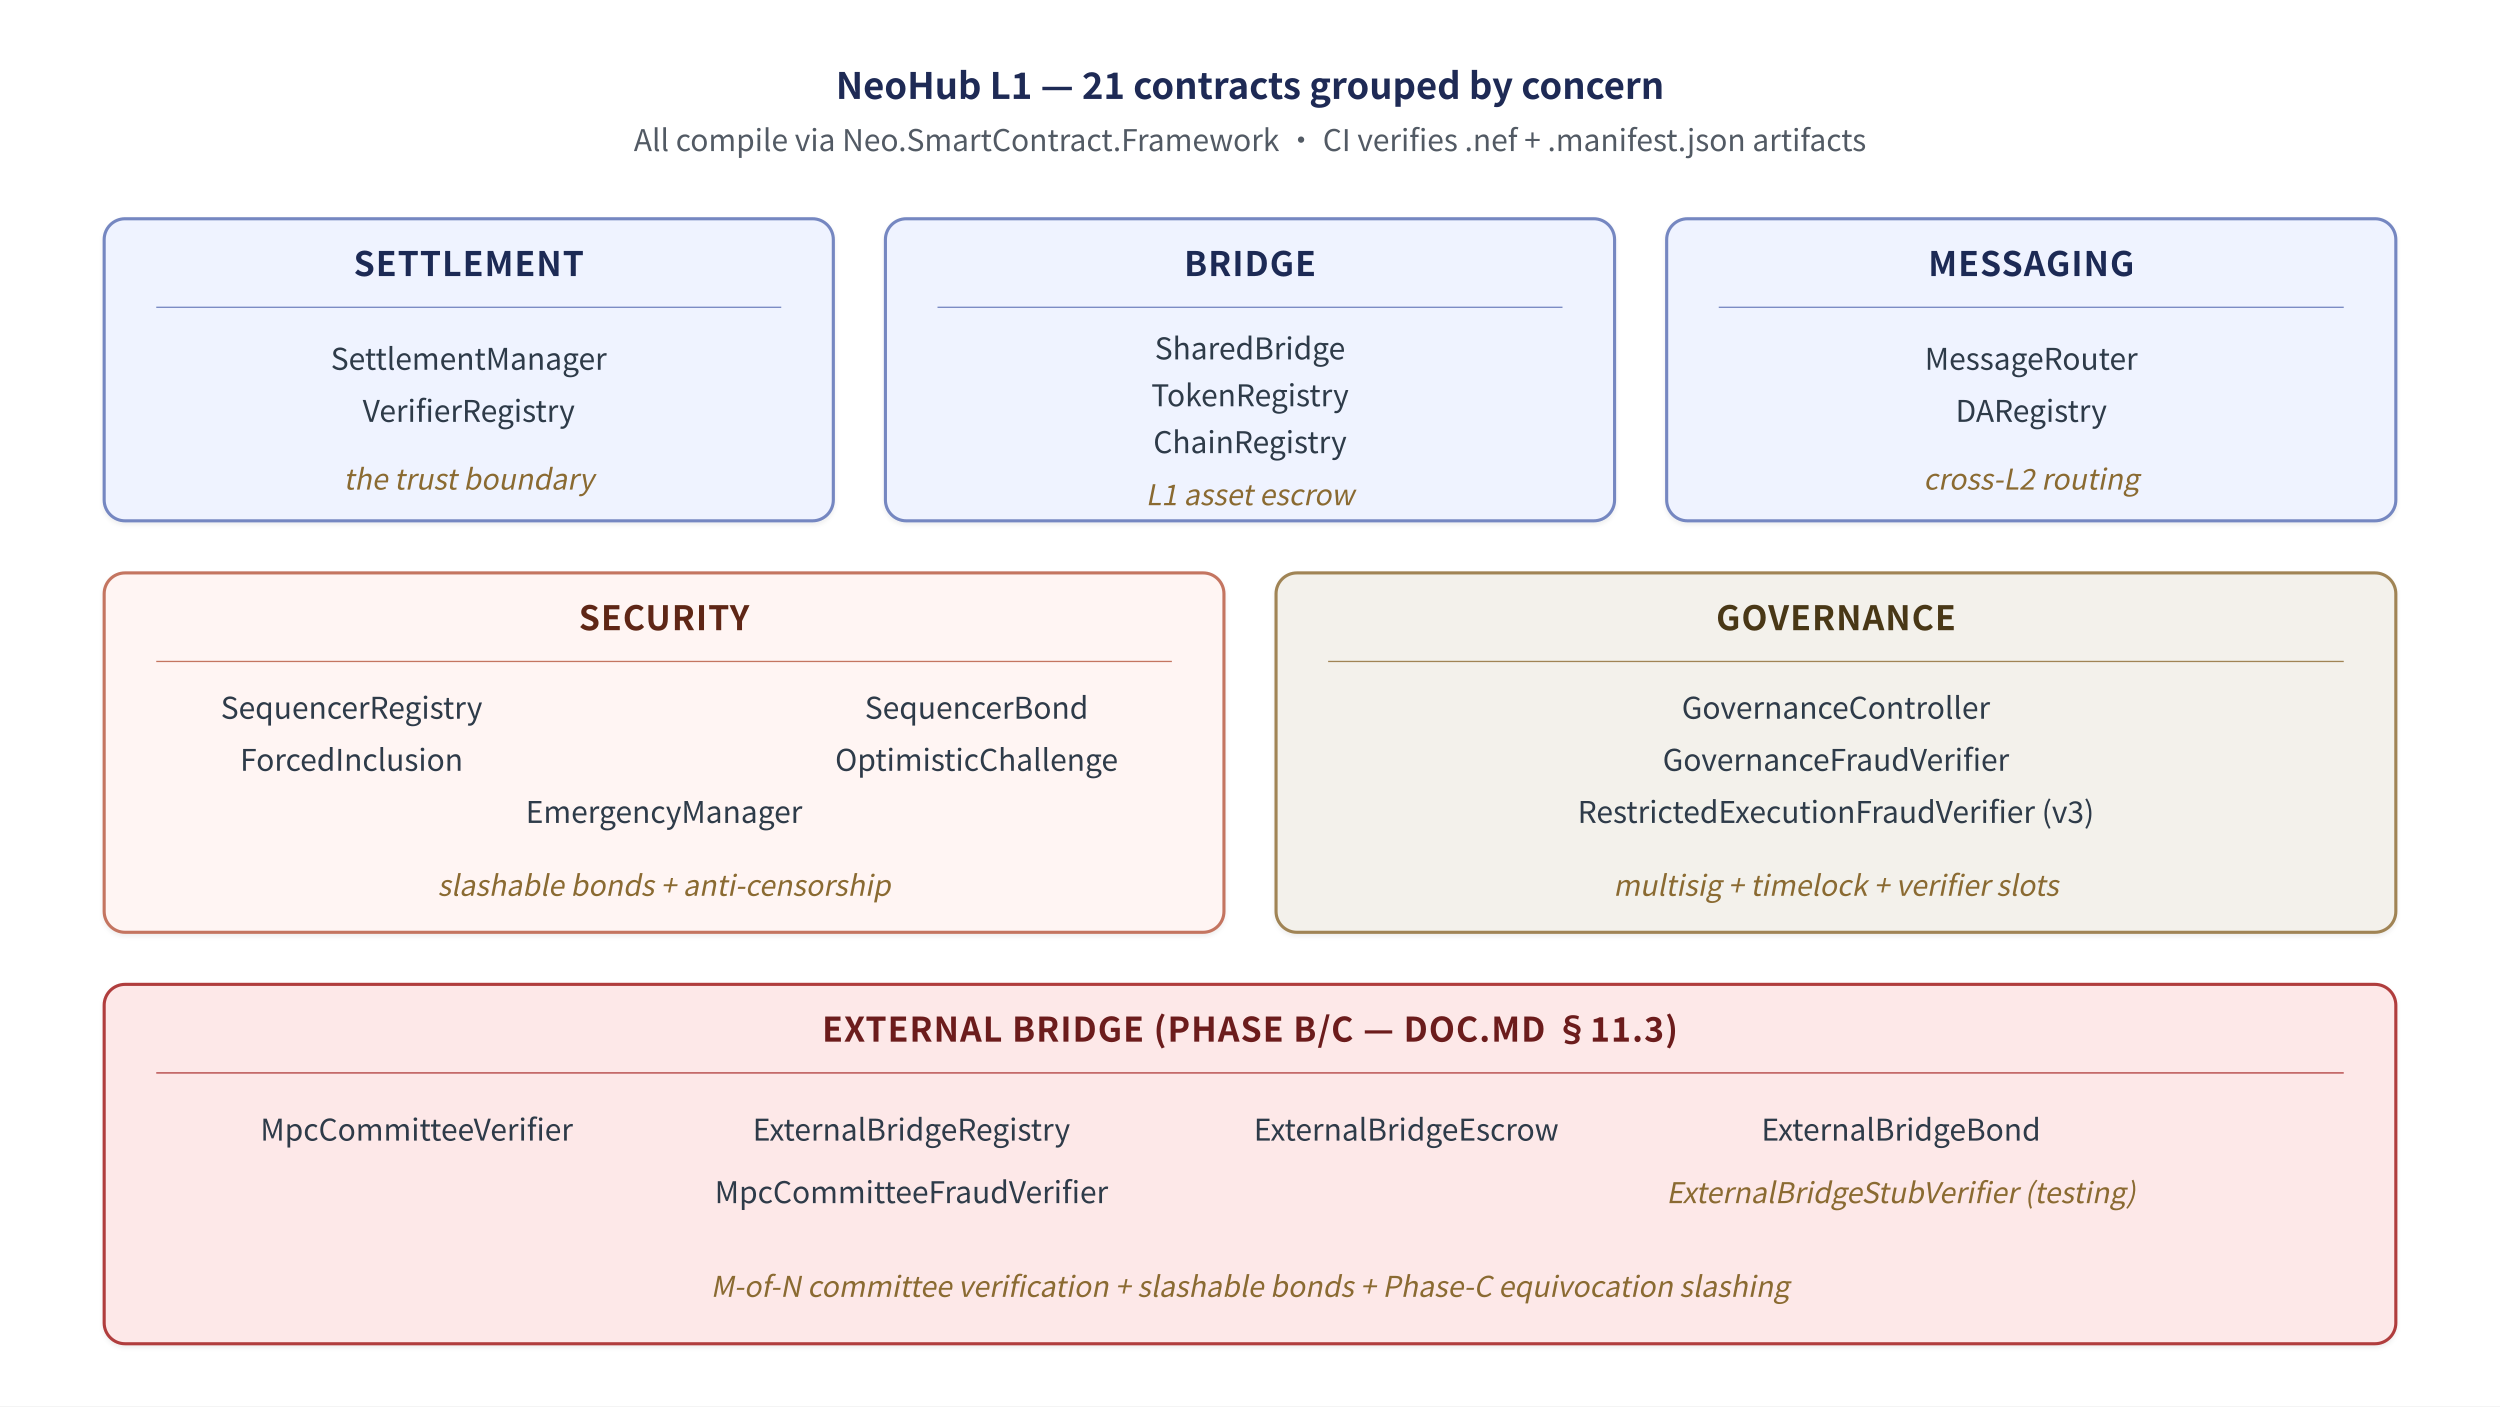
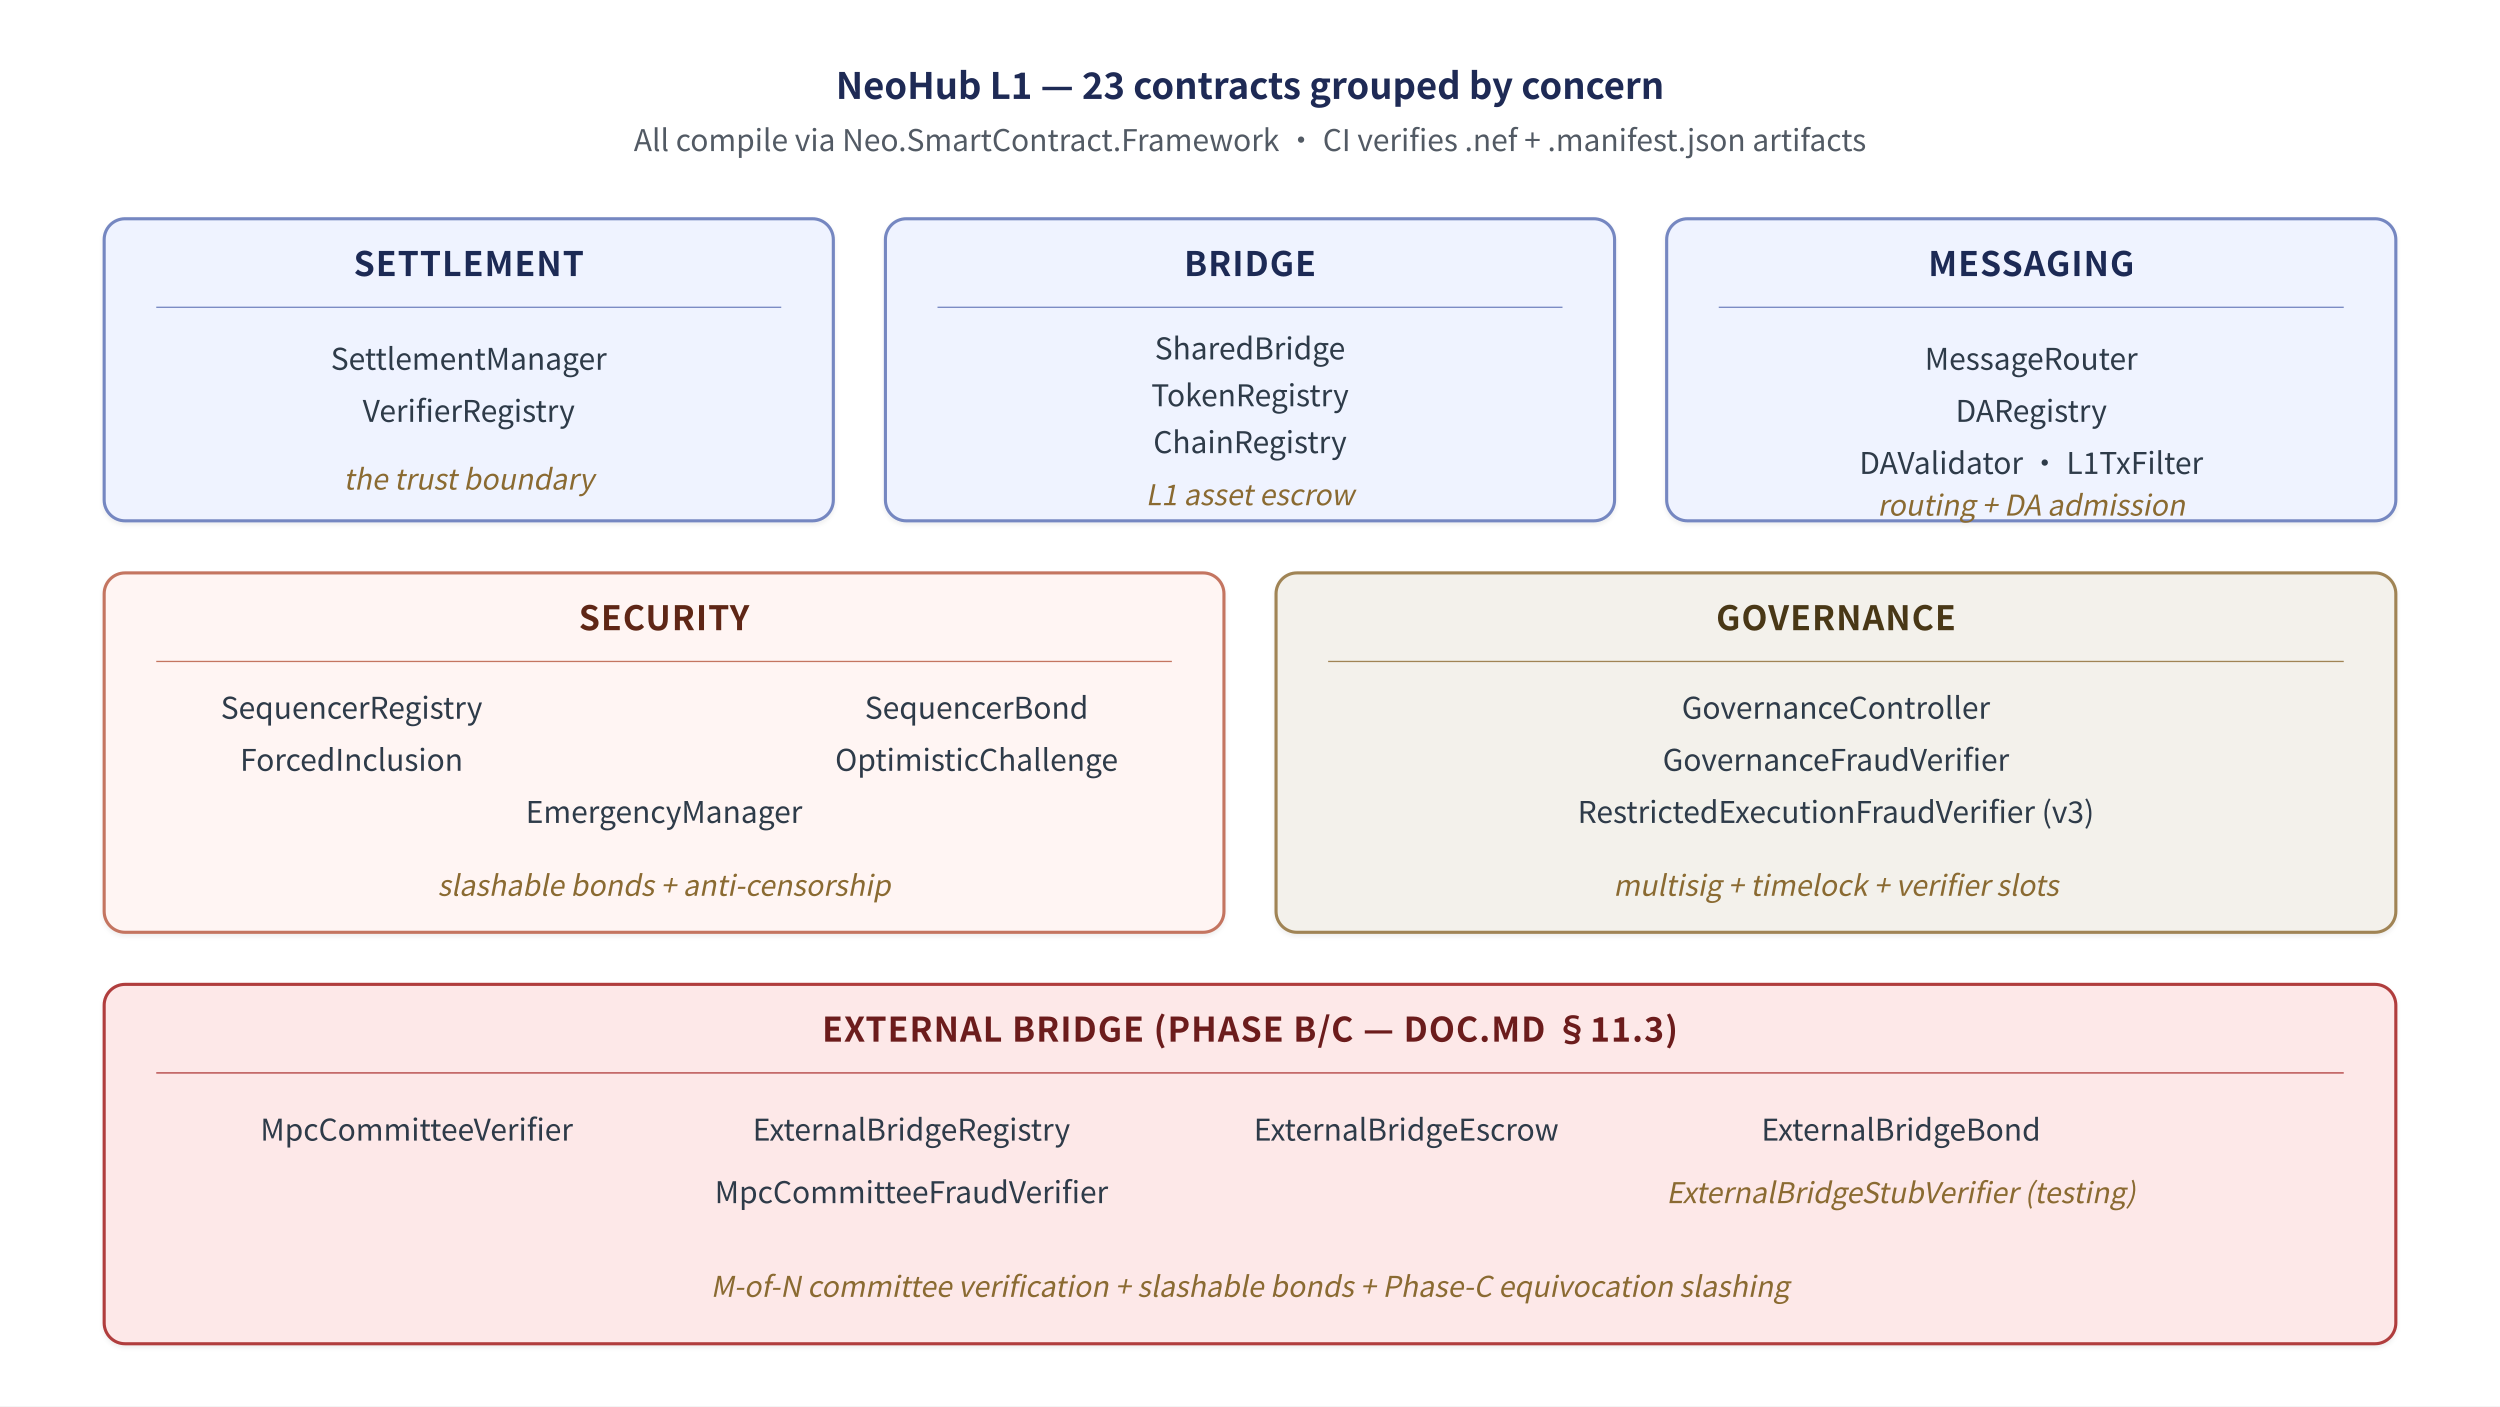
<svg xmlns="http://www.w3.org/2000/svg" viewBox="0 0 960 540" font-family="'Noto Sans CJK SC', -apple-system, BlinkMacSystemFont, 'Segoe UI', Helvetica, Arial, sans-serif" role="img" aria-labelledby="title desc">
  <defs>
    <filter id="card" x="-2%" y="-3%" width="104%" height="106%">
      <feDropShadow dx="0" dy="1" stdDeviation="0.9" flood-color="#000000" flood-opacity="0.07" />
    </filter>
    <style>
      .grp-title  { font-size: 13px; font-weight: 700; letter-spacing: 0.4px; }
      .item       { font-size: 11.5px; fill: #2d3a48; }
      .item-stub  { font-size: 11px; fill: #8a6a30; font-style: italic; }
      .header     { font-size: 14px; font-weight: 700; }
      .subheader  { font-size: 11.5px; fill: #525a64; }
    </style>
  </defs>
  <rect width="960" height="540" fill="#ffffff" />
-   <text x="480" y="38" text-anchor="middle" class="header" fill="#1e2a55">NeoHub L1 — 21 contracts grouped by concern</text>
+   <text x="480" y="38" text-anchor="middle" class="header" fill="#1e2a55">NeoHub L1 — 23 contracts grouped by concern</text>
  <text x="480" y="58" text-anchor="middle" class="subheader">All compile via Neo.SmartContract.Framework · CI verifies .nef + .manifest.json artifacts</text>
  <g filter="url(#card)">
    <rect x="40" y="84" width="280" height="116" rx="8" ry="8" fill="#eff3ff" stroke="#7587c1" stroke-width="1.2" />
    <text x="180" y="106" text-anchor="middle" class="grp-title" fill="#1e2a55">SETTLEMENT</text>
    <line x1="60" y1="118" x2="300" y2="118" stroke="#7587c1" stroke-width="0.5" />
    <text x="180" y="142" text-anchor="middle" class="item">SettlementManager</text>
    <text x="180" y="162" text-anchor="middle" class="item">VerifierRegistry</text>
    <text x="180" y="188" text-anchor="middle" class="item-stub">the trust boundary</text>
  </g>
  <g filter="url(#card)">
    <rect x="340" y="84" width="280" height="116" rx="8" ry="8" fill="#eff3ff" stroke="#7587c1" stroke-width="1.2" />
    <text x="480" y="106" text-anchor="middle" class="grp-title" fill="#1e2a55">BRIDGE</text>
    <line x1="360" y1="118" x2="600" y2="118" stroke="#7587c1" stroke-width="0.5" />
    <text x="480" y="138" text-anchor="middle" class="item">SharedBridge</text>
    <text x="480" y="156" text-anchor="middle" class="item">TokenRegistry</text>
    <text x="480" y="174" text-anchor="middle" class="item">ChainRegistry</text>
    <text x="480" y="194" text-anchor="middle" class="item-stub">L1 asset escrow</text>
  </g>
  <g filter="url(#card)">
    <rect x="640" y="84" width="280" height="116" rx="8" ry="8" fill="#eff3ff" stroke="#7587c1" stroke-width="1.2" />
    <text x="780" y="106" text-anchor="middle" class="grp-title" fill="#1e2a55">MESSAGING</text>
    <line x1="660" y1="118" x2="900" y2="118" stroke="#7587c1" stroke-width="0.5" />
    <text x="780" y="142" text-anchor="middle" class="item">MessageRouter</text>
    <text x="780" y="162" text-anchor="middle" class="item">DARegistry</text>
-     <text x="780" y="188" text-anchor="middle" class="item-stub">cross-L2 routing</text>
+     <text x="780" y="182" text-anchor="middle" class="item">DAValidator · L1TxFilter</text>
+     <text x="780" y="198" text-anchor="middle" class="item-stub">routing + DA admission</text>
  </g>
  <g filter="url(#card)">
    <rect x="40" y="220" width="430" height="138" rx="8" ry="8" fill="#fff5f3" stroke="#c47461" stroke-width="1.2" />
    <text x="255" y="242" text-anchor="middle" class="grp-title" fill="#5e2814">SECURITY</text>
    <line x1="60" y1="254" x2="450" y2="254" stroke="#c47461" stroke-width="0.5" />
    <text x="135" y="276" text-anchor="middle" class="item">SequencerRegistry</text>
    <text x="375" y="276" text-anchor="middle" class="item">SequencerBond</text>
    <text x="135" y="296" text-anchor="middle" class="item">ForcedInclusion</text>
    <text x="375" y="296" text-anchor="middle" class="item">OptimisticChallenge</text>
    <text x="255" y="316" text-anchor="middle" class="item">EmergencyManager</text>
    <text x="255" y="344" text-anchor="middle" class="item-stub" fill="#8a4a30">slashable bonds + anti-censorship</text>
  </g>
  <g filter="url(#card)">
    <rect x="490" y="220" width="430" height="138" rx="8" ry="8" fill="#f3f1eb" stroke="#a08454" stroke-width="1.2" />
    <text x="705" y="242" text-anchor="middle" class="grp-title" fill="#4a3818">GOVERNANCE</text>
    <line x1="510" y1="254" x2="900" y2="254" stroke="#a08454" stroke-width="0.5" />
    <text x="705" y="276" text-anchor="middle" class="item">GovernanceController</text>
    <text x="705" y="296" text-anchor="middle" class="item">GovernanceFraudVerifier</text>
    <text x="705" y="316" text-anchor="middle" class="item">RestrictedExecutionFraudVerifier (v3)</text>
    <text x="705" y="344" text-anchor="middle" class="item-stub" fill="#7a5828">multisig + timelock + verifier slots</text>
  </g>
  <g filter="url(#card)">
    <rect x="40" y="378" width="880" height="138" rx="8" ry="8" fill="#fde8e8" stroke="#b03d3d" stroke-width="1.2" />
    <text x="480" y="400" text-anchor="middle" class="grp-title" fill="#6c1e1e">EXTERNAL BRIDGE (PHASE B/C — DOC.MD §11.3)</text>
    <line x1="60" y1="412" x2="900" y2="412" stroke="#b03d3d" stroke-width="0.5" />
    <text x="160" y="438" text-anchor="middle" class="item">MpcCommitteeVerifier</text>
    <text x="350" y="438" text-anchor="middle" class="item">ExternalBridgeRegistry</text>
    <text x="540" y="438" text-anchor="middle" class="item">ExternalBridgeEscrow</text>
    <text x="730" y="438" text-anchor="middle" class="item">ExternalBridgeBond</text>
    <text x="350" y="462" text-anchor="middle" class="item">MpcCommitteeFraudVerifier</text>
    <text x="730" y="462" text-anchor="middle" class="item-stub">ExternalBridgeStubVerifier (testing)</text>
    <text x="480" y="498" text-anchor="middle" class="item-stub" fill="#8a2828">M-of-N committee verification + slashable bonds + Phase-C equivocation slashing</text>
  </g>
</svg>
